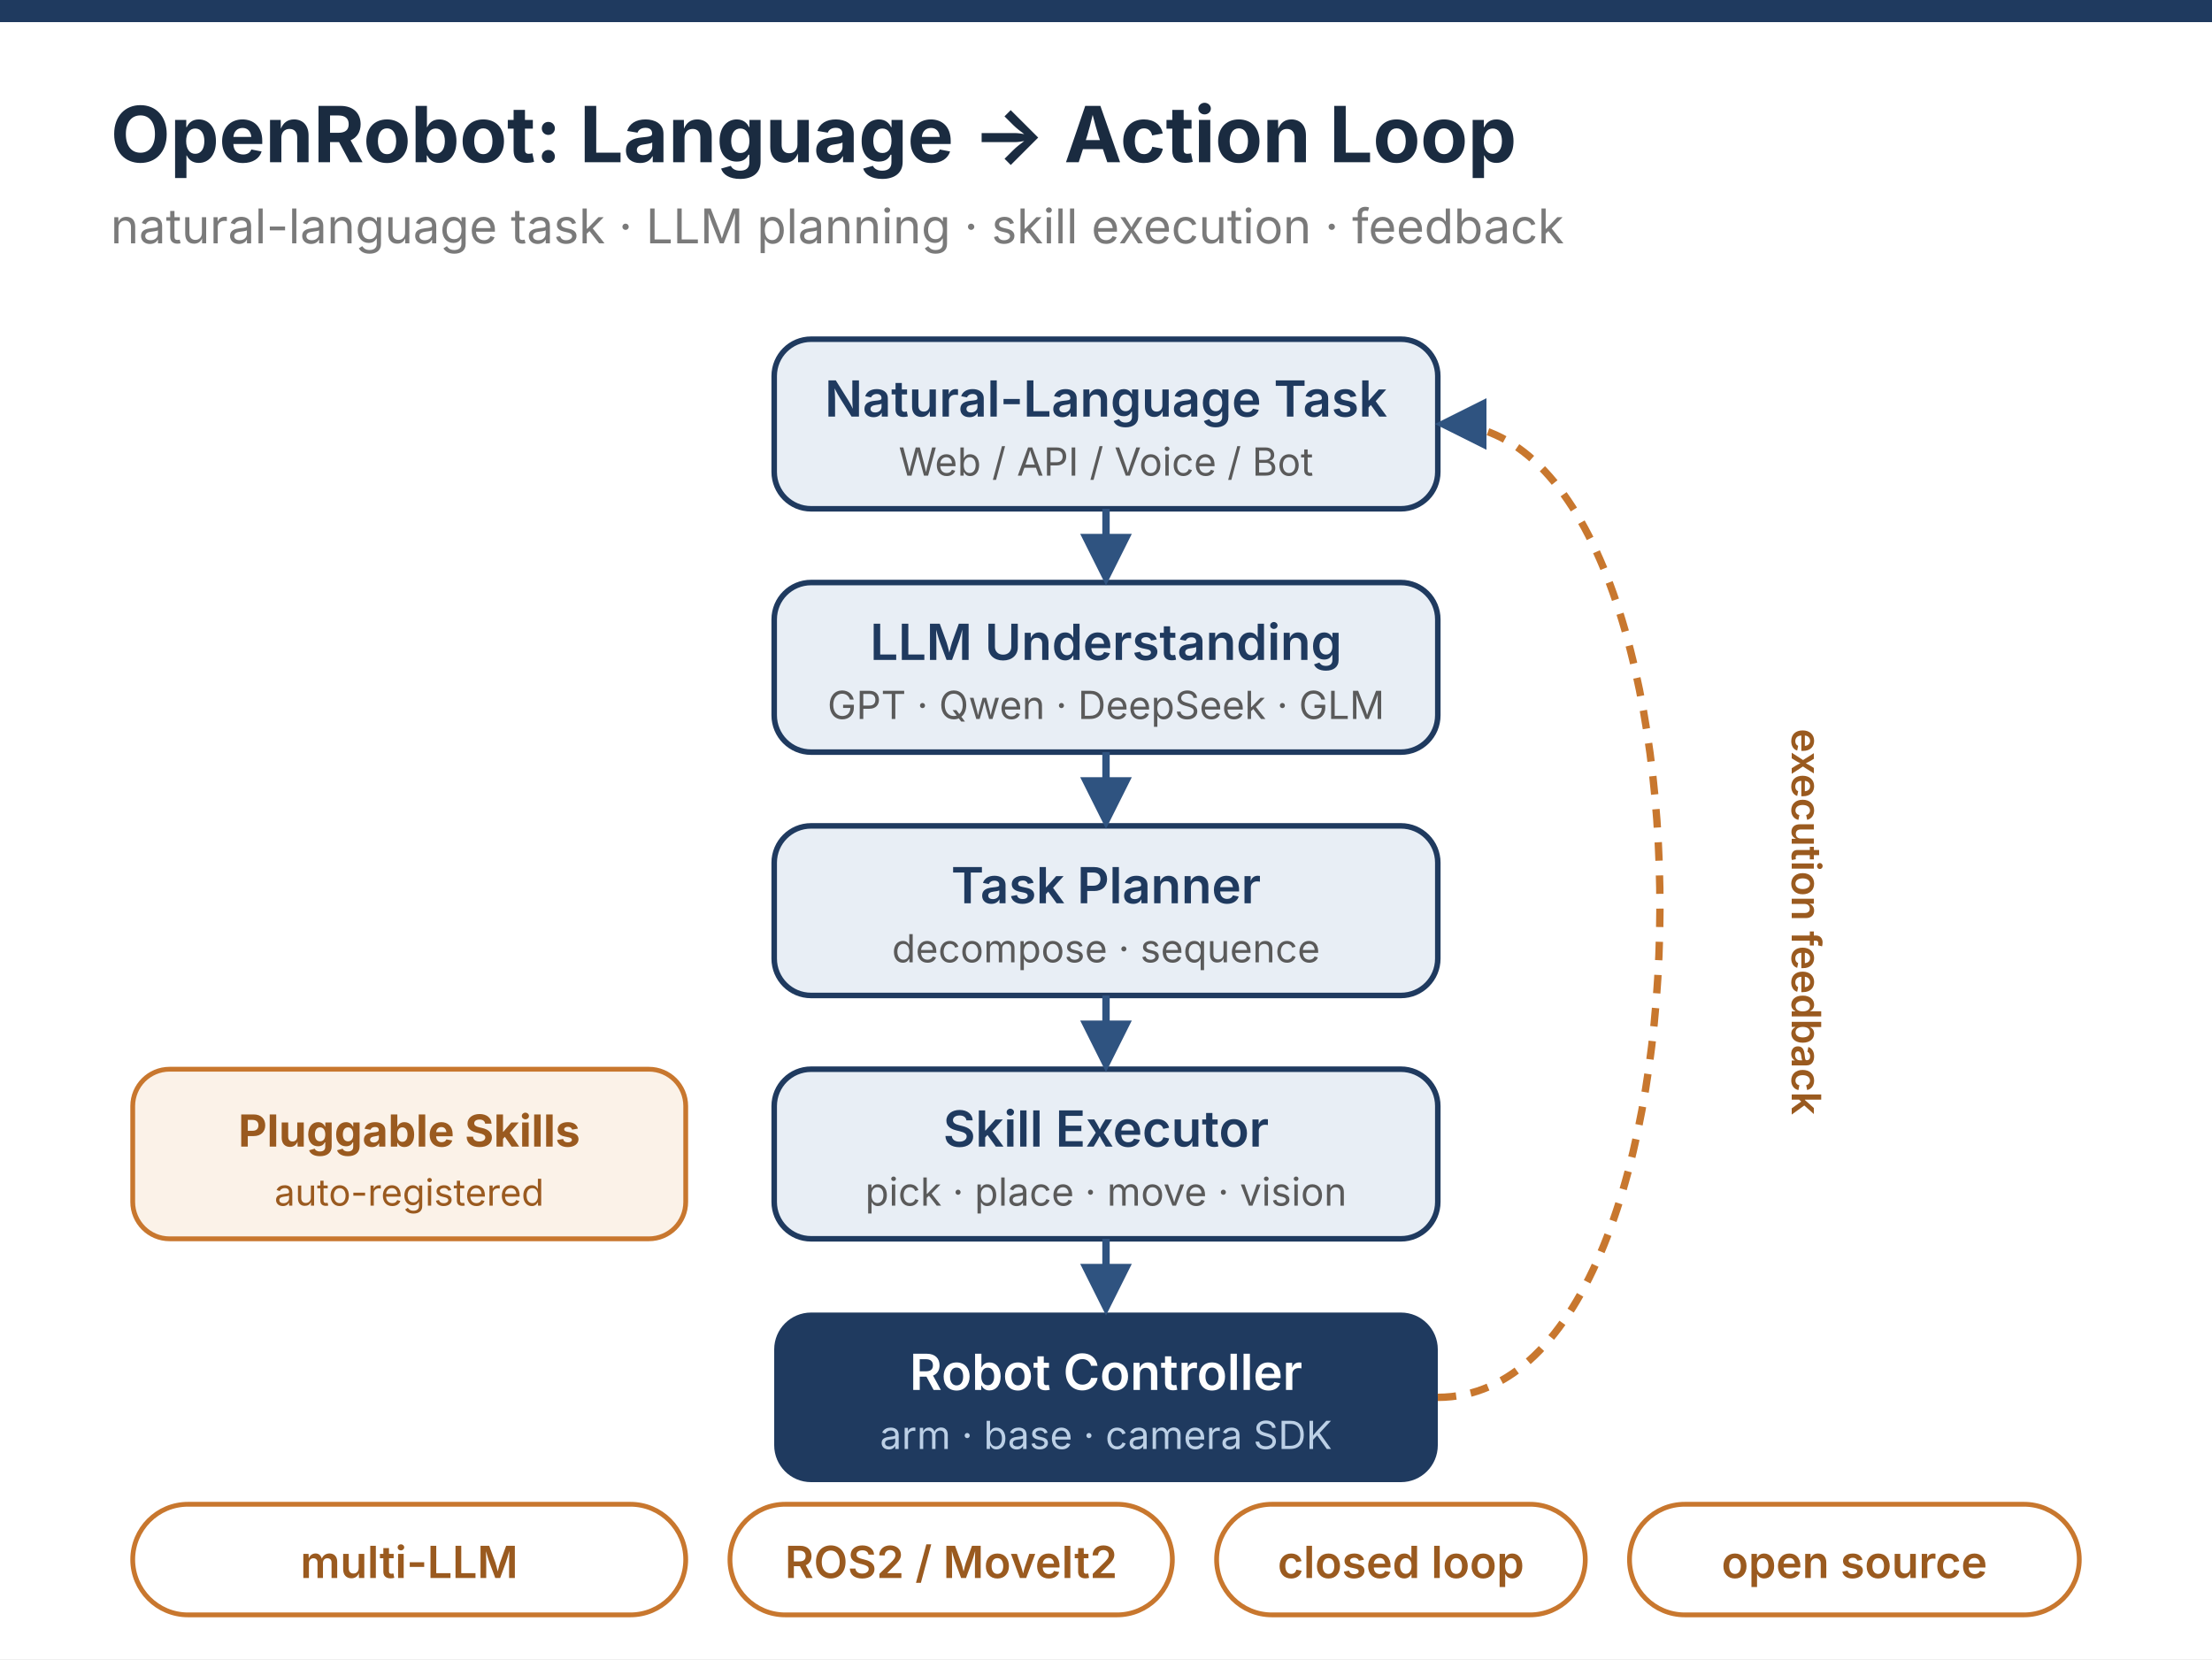
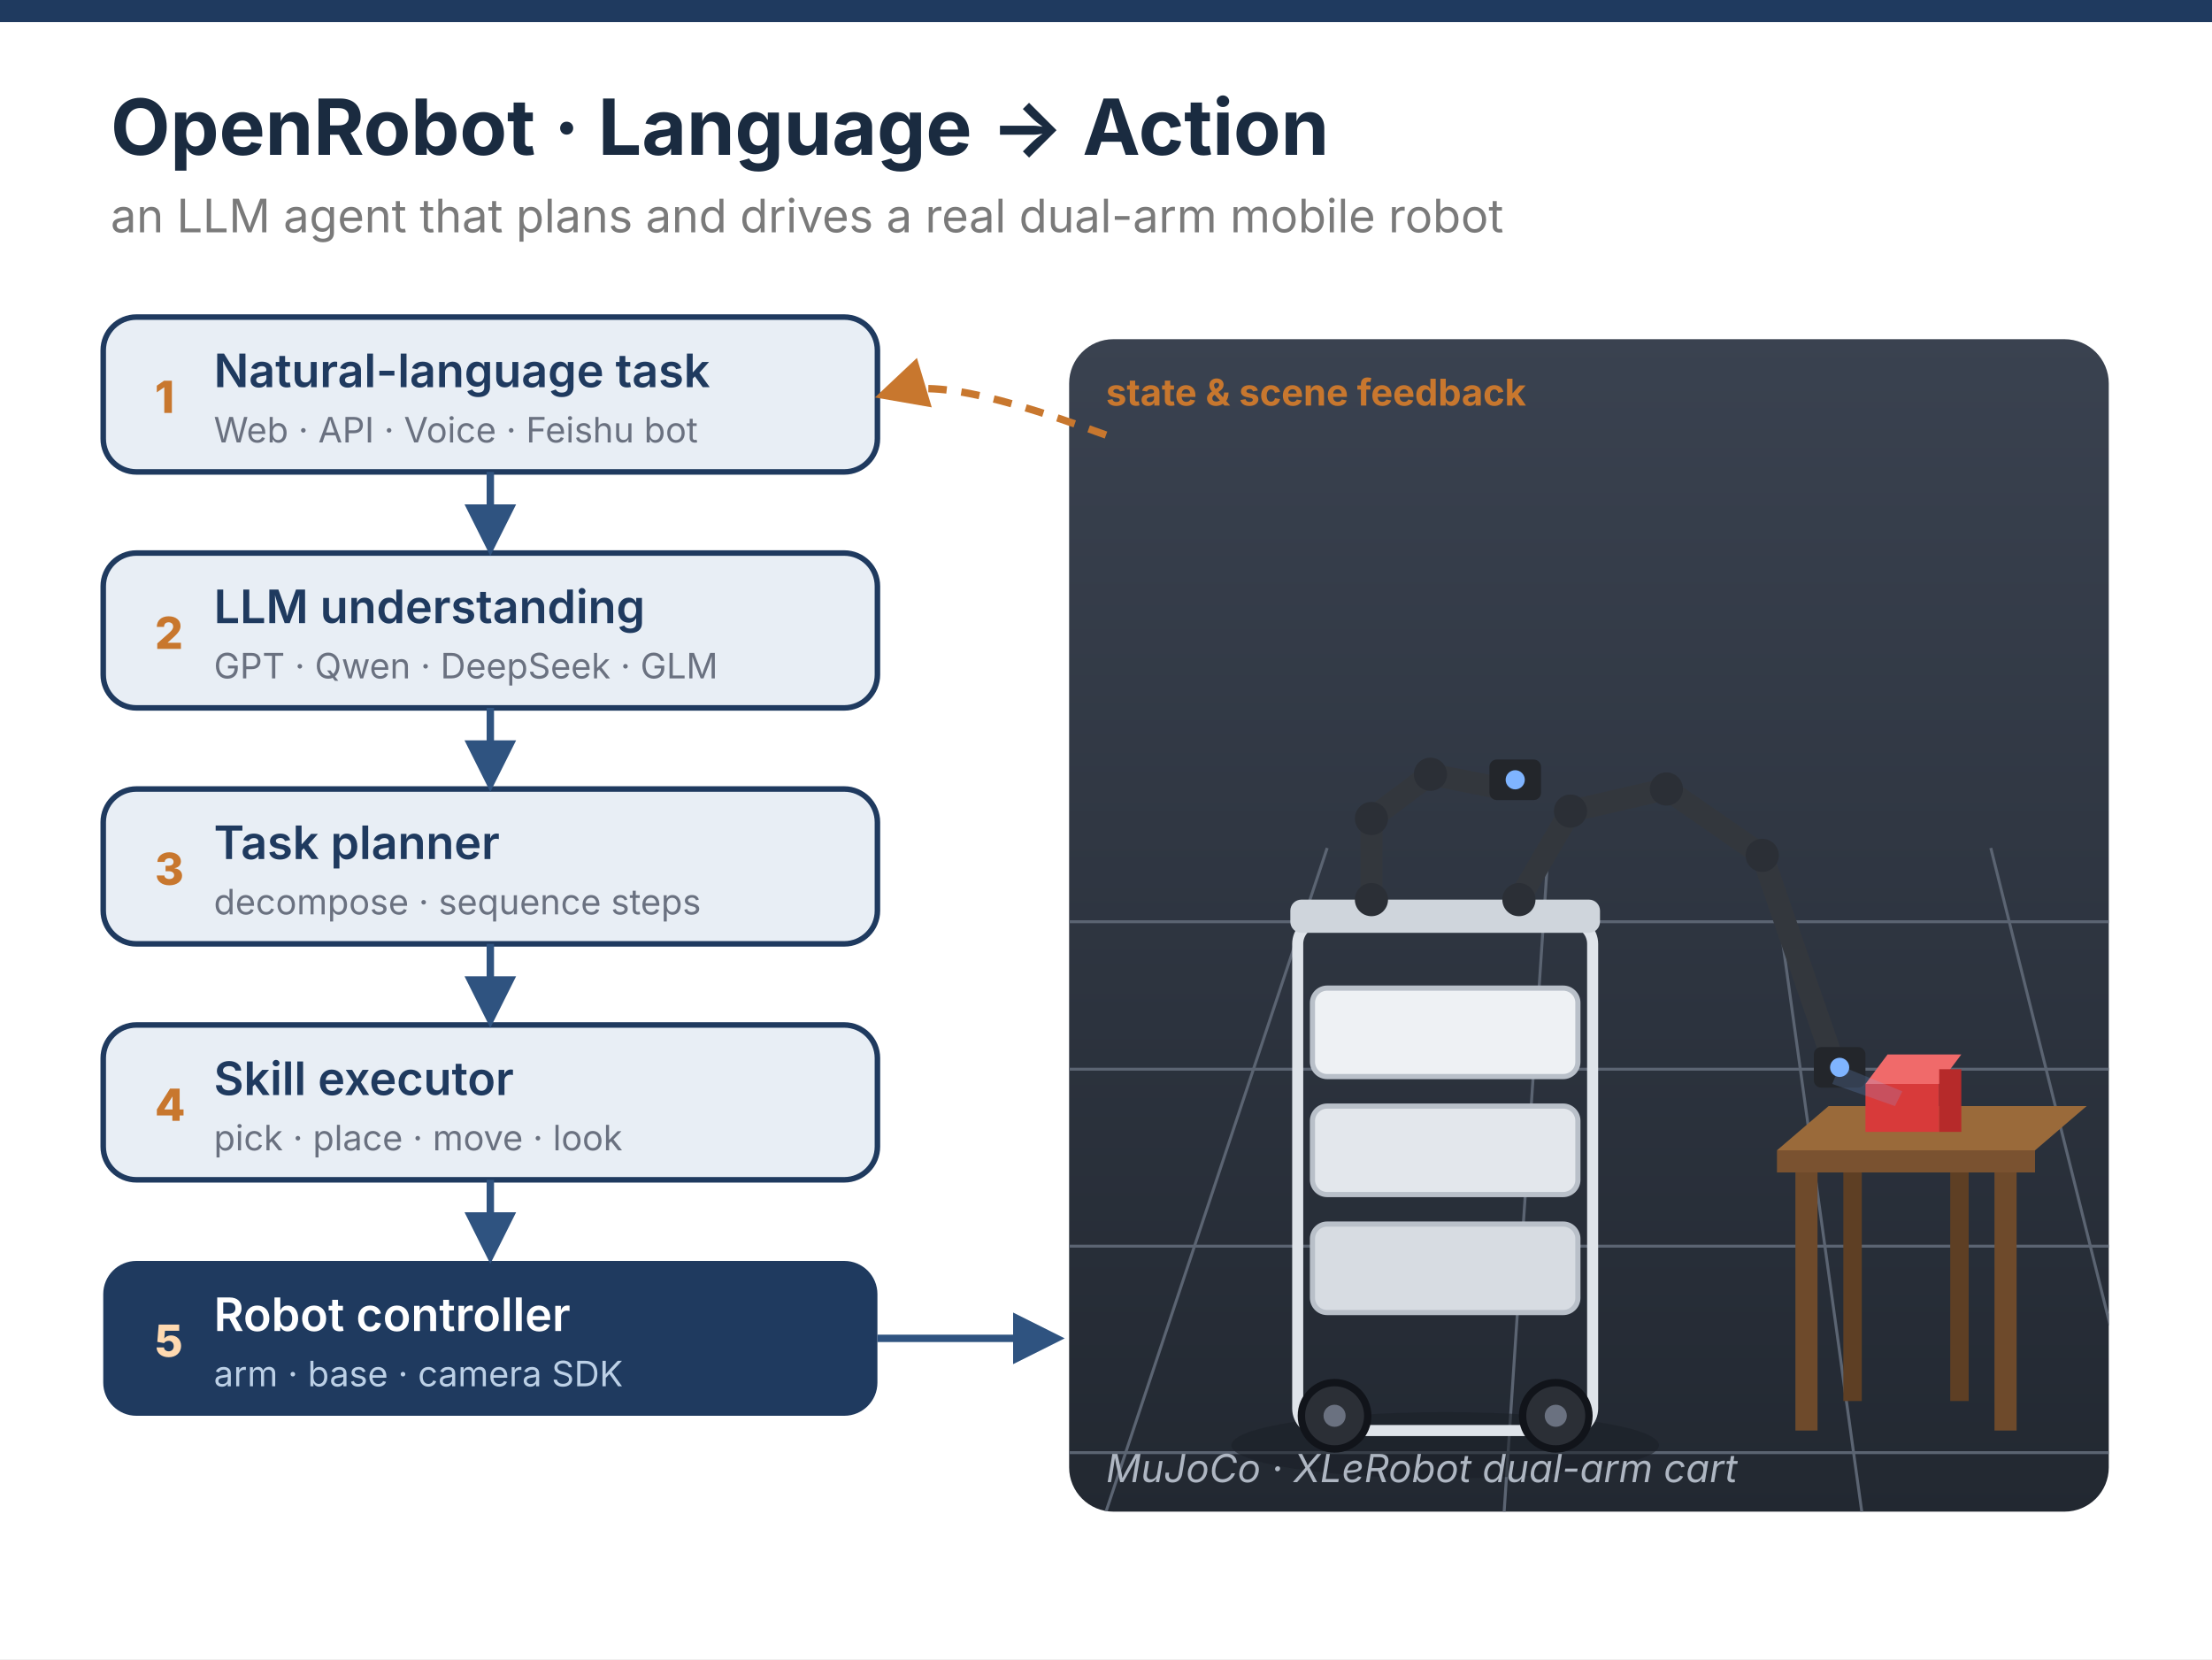
<svg xmlns="http://www.w3.org/2000/svg" viewBox="0 0 600 450" font-family="'Inter','Helvetica Neue',Arial,sans-serif">
  <defs>
    <marker id="orb_a" viewBox="0 0 10 10" refX="8" refY="5" markerWidth="7" markerHeight="7" orient="auto-start-reverse">
      <path d="M0,0 L10,5 L0,10 z" fill="#2f5380" />
    </marker>
+     <marker id="orb_o" viewBox="0 0 10 10" refX="8" refY="5" markerWidth="7" markerHeight="7" orient="auto-start-reverse">
+       <path d="M0,0 L10,5 L0,10 z" fill="#c8772e" />
+     </marker>
+     <linearGradient id="orb_floor" x1="0" y1="0" x2="0" y2="1">
+       <stop offset="0" stop-color="#3a4250" />
+       <stop offset="1" stop-color="#222831" />
+     </linearGradient>
    <style>
-       .box{fill:#e8eef5;stroke:#1f3a5f;stroke-width:1.5;}
-       .lbl{fill:#1f3a5f;font-size:13.5px;font-weight:600;text-anchor:middle;}
-       .sub{fill:#5a5a5a;font-size:10.5px;text-anchor:middle;}
+       .stg{fill:#e8eef5;stroke:#1f3a5f;stroke-width:1.5;}
+       .stl{fill:#1f3a5f;font-size:12.5px;font-weight:600;}
+       .sts{fill:#6a7180;font-size:9.5px;}
+       .num{fill:#c8772e;font-size:12px;font-weight:800;}
      .flow{stroke:#2f5380;stroke-width:2;fill:none;marker-end:url(#orb_a);}
-       .fb{stroke:#c8772e;stroke-width:2;fill:none;stroke-dasharray:5 4;marker-end:url(#orb_a);}
-       .chip{fill:#ffffff;stroke:#c8772e;stroke-width:1.3;}
-       .chiptxt{fill:#9a5a1f;font-size:12px;font-weight:600;text-anchor:middle;}
+       .grid{stroke:#5b6472;stroke-width:0.8;fill:none;}
    </style>
  </defs>
  <rect width="600" height="450" fill="#ffffff" />
  <rect x="0" y="0" width="600" height="6" fill="#1f3a5f" />
-   <text x="30" y="44" fill="#1a2b40" font-size="21" font-weight="700">OpenRobot: Language → Action Loop</text>
-   <text x="30" y="66" fill="#7a7a7a" font-size="13">natural-language task · LLM planning · skill execution · feedback</text>
-   <rect class="box" x="210" y="92" width="180" height="46" rx="10" />
-   <text class="lbl" x="300" y="113">Natural-Language Task</text>
-   <text class="sub" x="300" y="129">Web / API / Voice / Bot</text>
-   <rect class="box" x="210" y="158" width="180" height="46" rx="10" />
-   <text class="lbl" x="300" y="179">LLM Understanding</text>
-   <text class="sub" x="300" y="195">GPT · Qwen · DeepSeek · GLM</text>
-   <rect class="box" x="210" y="224" width="180" height="46" rx="10" />
-   <text class="lbl" x="300" y="245">Task Planner</text>
-   <text class="sub" x="300" y="261">decompose · sequence</text>
-   <rect class="box" x="210" y="290" width="180" height="46" rx="10" />
-   <text class="lbl" x="300" y="311">Skill Executor</text>
-   <text class="sub" x="300" y="327">pick · place · move · vision</text>
-   <rect x="210" y="356" width="180" height="46" rx="10" fill="#1f3a5f" />
-   <text x="300" y="377" fill="#ffffff" font-size="13.5" font-weight="600" text-anchor="middle">Robot Controller</text>
-   <text x="300" y="393" fill="#bcd0e6" font-size="10.5" text-anchor="middle">arm · base · camera SDK</text>
-   <path class="flow" d="M300,138 L300,156" />
-   <path class="flow" d="M300,204 L300,222" />
-   <path class="flow" d="M300,270 L300,288" />
-   <path class="flow" d="M300,336 L300,354" />
-   <path class="fb" d="M390,379 C470,379 470,115 392,115" />
-   <text x="486" y="250" fill="#9a5a1f" font-size="11" font-weight="600" text-anchor="middle" transform="rotate(90 486 250)">execution feedback</text>
-   <rect x="36" y="290" width="150" height="46" rx="10" fill="#fbf2e8" stroke="#c8772e" stroke-width="1.3" />
-   <text x="111" y="311" fill="#9a5a1f" font-size="12" font-weight="700" text-anchor="middle">Pluggable Skills</text>
-   <text x="111" y="327" fill="#9a5a1f" font-size="10" text-anchor="middle">auto-registered</text>
+   <text x="30" y="42" fill="#1a2b40" font-size="21" font-weight="700">OpenRobot · Language → Action</text>
+   <text x="30" y="63" fill="#7a7a7a" font-size="12.5">an LLM agent that plans and drives a real dual-arm mobile robot</text>
  <g>
-     <rect class="chip" x="36" y="408" width="150" height="30" rx="15" />
-     <text class="chiptxt" x="111" y="428">multi-LLM</text>
-     <rect class="chip" x="198" y="408" width="120" height="30" rx="15" />
-     <text class="chiptxt" x="258" y="428">ROS2 / MoveIt2</text>
-     <rect class="chip" x="330" y="408" width="100" height="30" rx="15" />
-     <text class="chiptxt" x="380" y="428">closed loop</text>
-     <rect class="chip" x="442" y="408" width="122" height="30" rx="15" />
-     <text class="chiptxt" x="503" y="428">open source</text>
+     <rect class="stg" x="28" y="86" width="210" height="42" rx="9" />
+     <text class="num" x="42" y="112">1</text>
+     <text class="stl" x="58" y="105">Natural-language task</text>
+     <text class="sts" x="58" y="120">Web · API · Voice · Feishu bot</text>
+     <rect class="stg" x="28" y="150" width="210" height="42" rx="9" />
+     <text class="num" x="42" y="176">2</text>
+     <text class="stl" x="58" y="169">LLM understanding</text>
+     <text class="sts" x="58" y="184">GPT · Qwen · DeepSeek · GLM</text>
+     <rect class="stg" x="28" y="214" width="210" height="42" rx="9" />
+     <text class="num" x="42" y="240">3</text>
+     <text class="stl" x="58" y="233">Task planner</text>
+     <text class="sts" x="58" y="248">decompose · sequence steps</text>
+     <rect class="stg" x="28" y="278" width="210" height="42" rx="9" />
+     <text class="num" x="42" y="304">4</text>
+     <text class="stl" x="58" y="297">Skill executor</text>
+     <text class="sts" x="58" y="312">pick · place · move · look</text>
+     <rect x="28" y="342" width="210" height="42" rx="9" fill="#1f3a5f" />
+     <text x="42" y="368" fill="#ffd9b0" font-size="12" font-weight="800">5</text>
+     <text x="58" y="361" fill="#ffffff" font-size="12.5" font-weight="600">Robot controller</text>
+     <text x="58" y="376" fill="#bcd0e6" font-size="9.5">arm · base · camera SDK</text>
+     <path class="flow" d="M133,128 L133,148" />
+     <path class="flow" d="M133,192 L133,212" />
+     <path class="flow" d="M133,256 L133,276" />
+     <path class="flow" d="M133,320 L133,340" />
  </g>
+   <path class="flow" d="M238,363 L286,363" stroke-width="2.4" />
+   <g>
+     <rect x="290" y="92" width="282" height="318" rx="12" fill="url(#orb_floor)" />
+     <clipPath id="orb_clip">
+       <rect x="290" y="92" width="282" height="318" rx="12" />
+     </clipPath>
+     <g clip-path="url(#orb_clip)">
+       <path class="grid" d="M290,250 L572,250" />
+       <path class="grid" d="M290,290 L572,290" />
+       <path class="grid" d="M290,338 L572,338" />
+       <path class="grid" d="M290,394 L572,394" />
+       <path class="grid" d="M360,230 L300,410" />
+       <path class="grid" d="M420,230 L408,410" />
+       <path class="grid" d="M480,230 L505,410" />
+       <path class="grid" d="M540,230 L585,410" />
+     </g>
+     <g>
+       <polygon points="496,300 566,300 552,312 482,312" fill="#9a6a3a" />
+       <rect x="482" y="312" width="70" height="6" fill="#7a5230" />
+       <rect x="487" y="318" width="6" height="70" fill="#6e4a2b" />
+       <rect x="541" y="318" width="6" height="70" fill="#6e4a2b" />
+       <rect x="500" y="318" width="5" height="62" fill="#5e3f24" />
+       <rect x="529" y="318" width="5" height="62" fill="#5e3f24" />
+       <polygon points="512,286 532,286 526,294 506,294" fill="#f06a6a" />
+       <rect x="506" y="294" width="20" height="13" fill="#d83a3a" />
+       <rect x="526" y="290" width="6" height="17" fill="#b62a2a" />
+     </g>
+     <g stroke-linejoin="round" stroke-linecap="round">
+       <ellipse cx="392" cy="392" rx="58" ry="9" fill="#1a1f27" opacity="0.55" />
+       <rect x="352" y="250" width="80" height="138" rx="6" fill="none" stroke="#dfe4ea" stroke-width="3" />
+       <rect x="356" y="268" width="72" height="24" rx="4" fill="#eef1f4" stroke="#b9c0c9" stroke-width="1.4" />
+       <rect x="356" y="300" width="72" height="24" rx="4" fill="#e3e7ec" stroke="#b9c0c9" stroke-width="1.4" />
+       <rect x="356" y="332" width="72" height="24" rx="4" fill="#d7dce2" stroke="#b9c0c9" stroke-width="1.4" />
+       <rect x="350" y="244" width="84" height="9" rx="3" fill="#cfd5dc" />
+       <circle cx="362" cy="384" r="9" fill="#2b2f36" stroke="#11141a" stroke-width="2" />
+       <circle cx="422" cy="384" r="9" fill="#2b2f36" stroke="#11141a" stroke-width="2" />
+       <circle cx="362" cy="384" r="3" fill="#6a7180" />
+       <circle cx="422" cy="384" r="3" fill="#6a7180" />
+       <g stroke="#33373d" stroke-width="6" fill="none">
+         <path d="M372,244 L372,222 L388,210" />
+         <path d="M388,210 L408,214" />
+       </g>
+       <circle cx="372" cy="244" r="4.5" fill="#2b2f36" />
+       <circle cx="372" cy="222" r="4.5" fill="#2b2f36" />
+       <circle cx="388" cy="210" r="4.5" fill="#2b2f36" />
+       <rect x="404" y="206" width="14" height="11" rx="2" fill="#23262b" />
+       <circle cx="411" cy="211.5" r="2.6" fill="#7fb4ff" />
+       <g stroke="#33373d" stroke-width="6" fill="none">
+         <path d="M412,244 L426,220 L452,214" />
+         <path d="M452,214 L478,232 L498,290" />
+       </g>
+       <circle cx="412" cy="244" r="4.5" fill="#2b2f36" />
+       <circle cx="426" cy="220" r="4.5" fill="#2b2f36" />
+       <circle cx="452" cy="214" r="4.5" fill="#2b2f36" />
+       <circle cx="478" cy="232" r="4.5" fill="#2b2f36" />
+       <rect x="492" y="284" width="14" height="11" rx="2" fill="#23262b" />
+       <circle cx="499" cy="289.5" r="2.6" fill="#7fb4ff" />
+     </g>
+     <path d="M499,289 L516,296 L514,300 L497,294 Z" fill="#7fb4ff" opacity="0.18" />
+     <text x="300" y="402" fill="#aeb6c2" font-size="10.5" font-style="italic">MuJoCo · XLeRobot dual-arm cart</text>
+   </g>
+   <path d="M300,118 C262,104 250,104 240,107" fill="none" stroke="#c8772e" stroke-width="2" stroke-dasharray="5 4" marker-end="url(#orb_o)" />
+   <text x="300" y="110" fill="#c8772e" font-size="10" font-weight="700">state &amp; scene feedback</text>
</svg>
